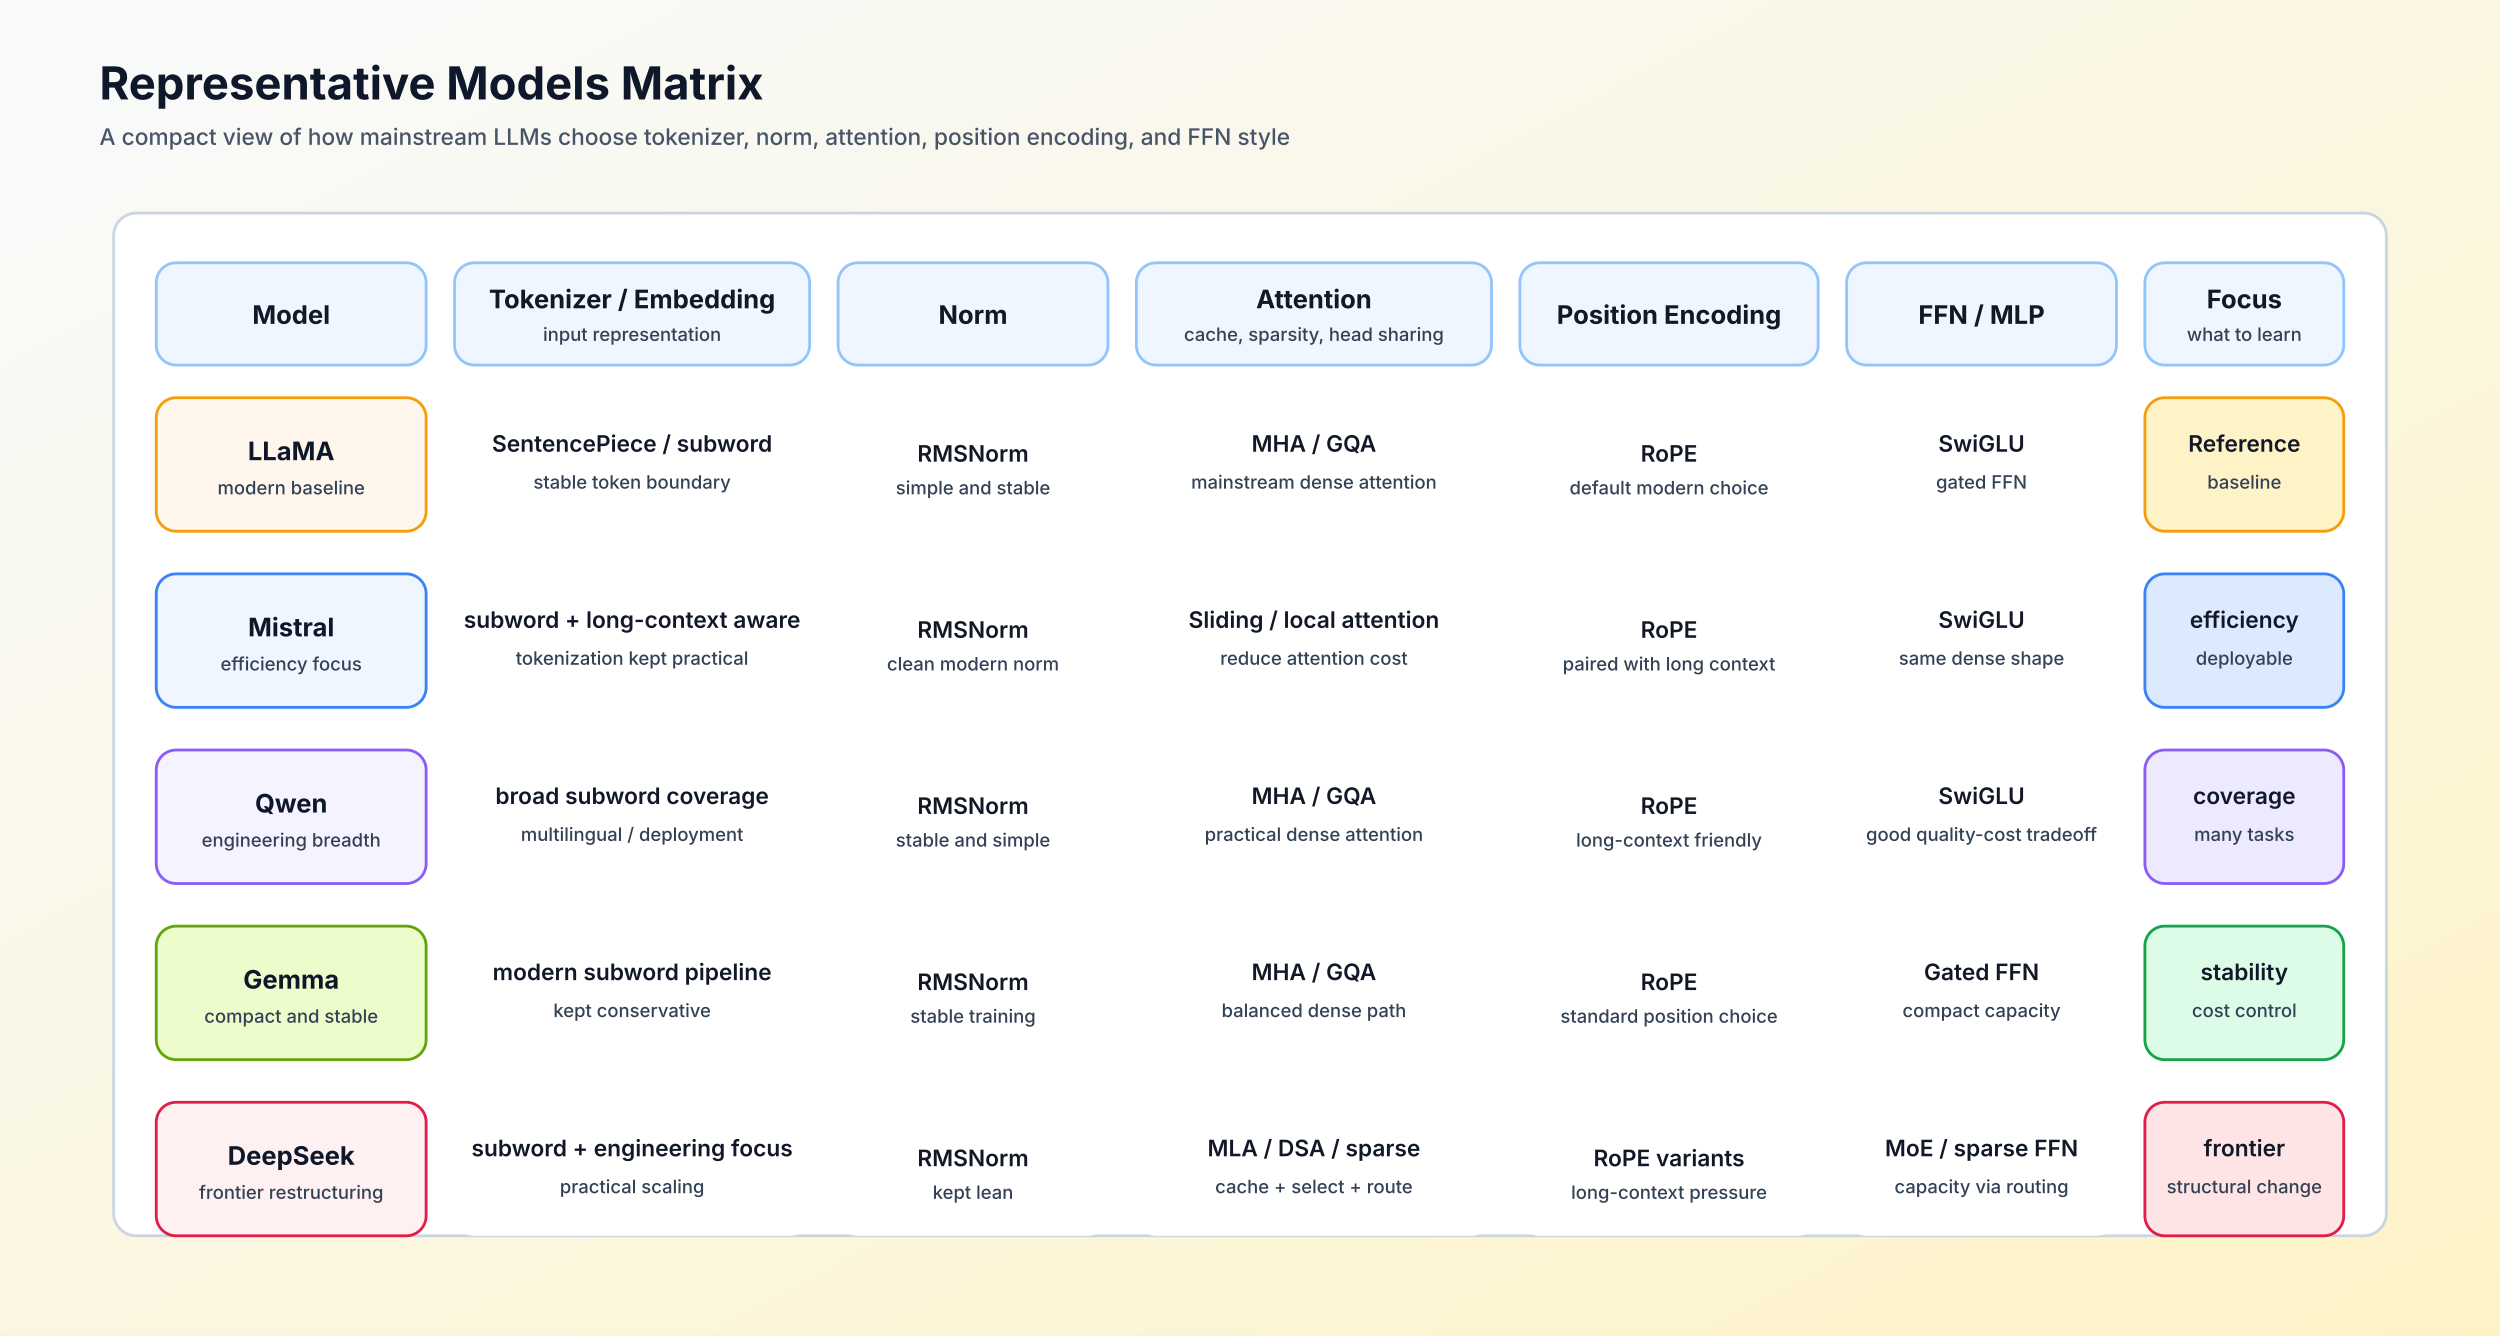
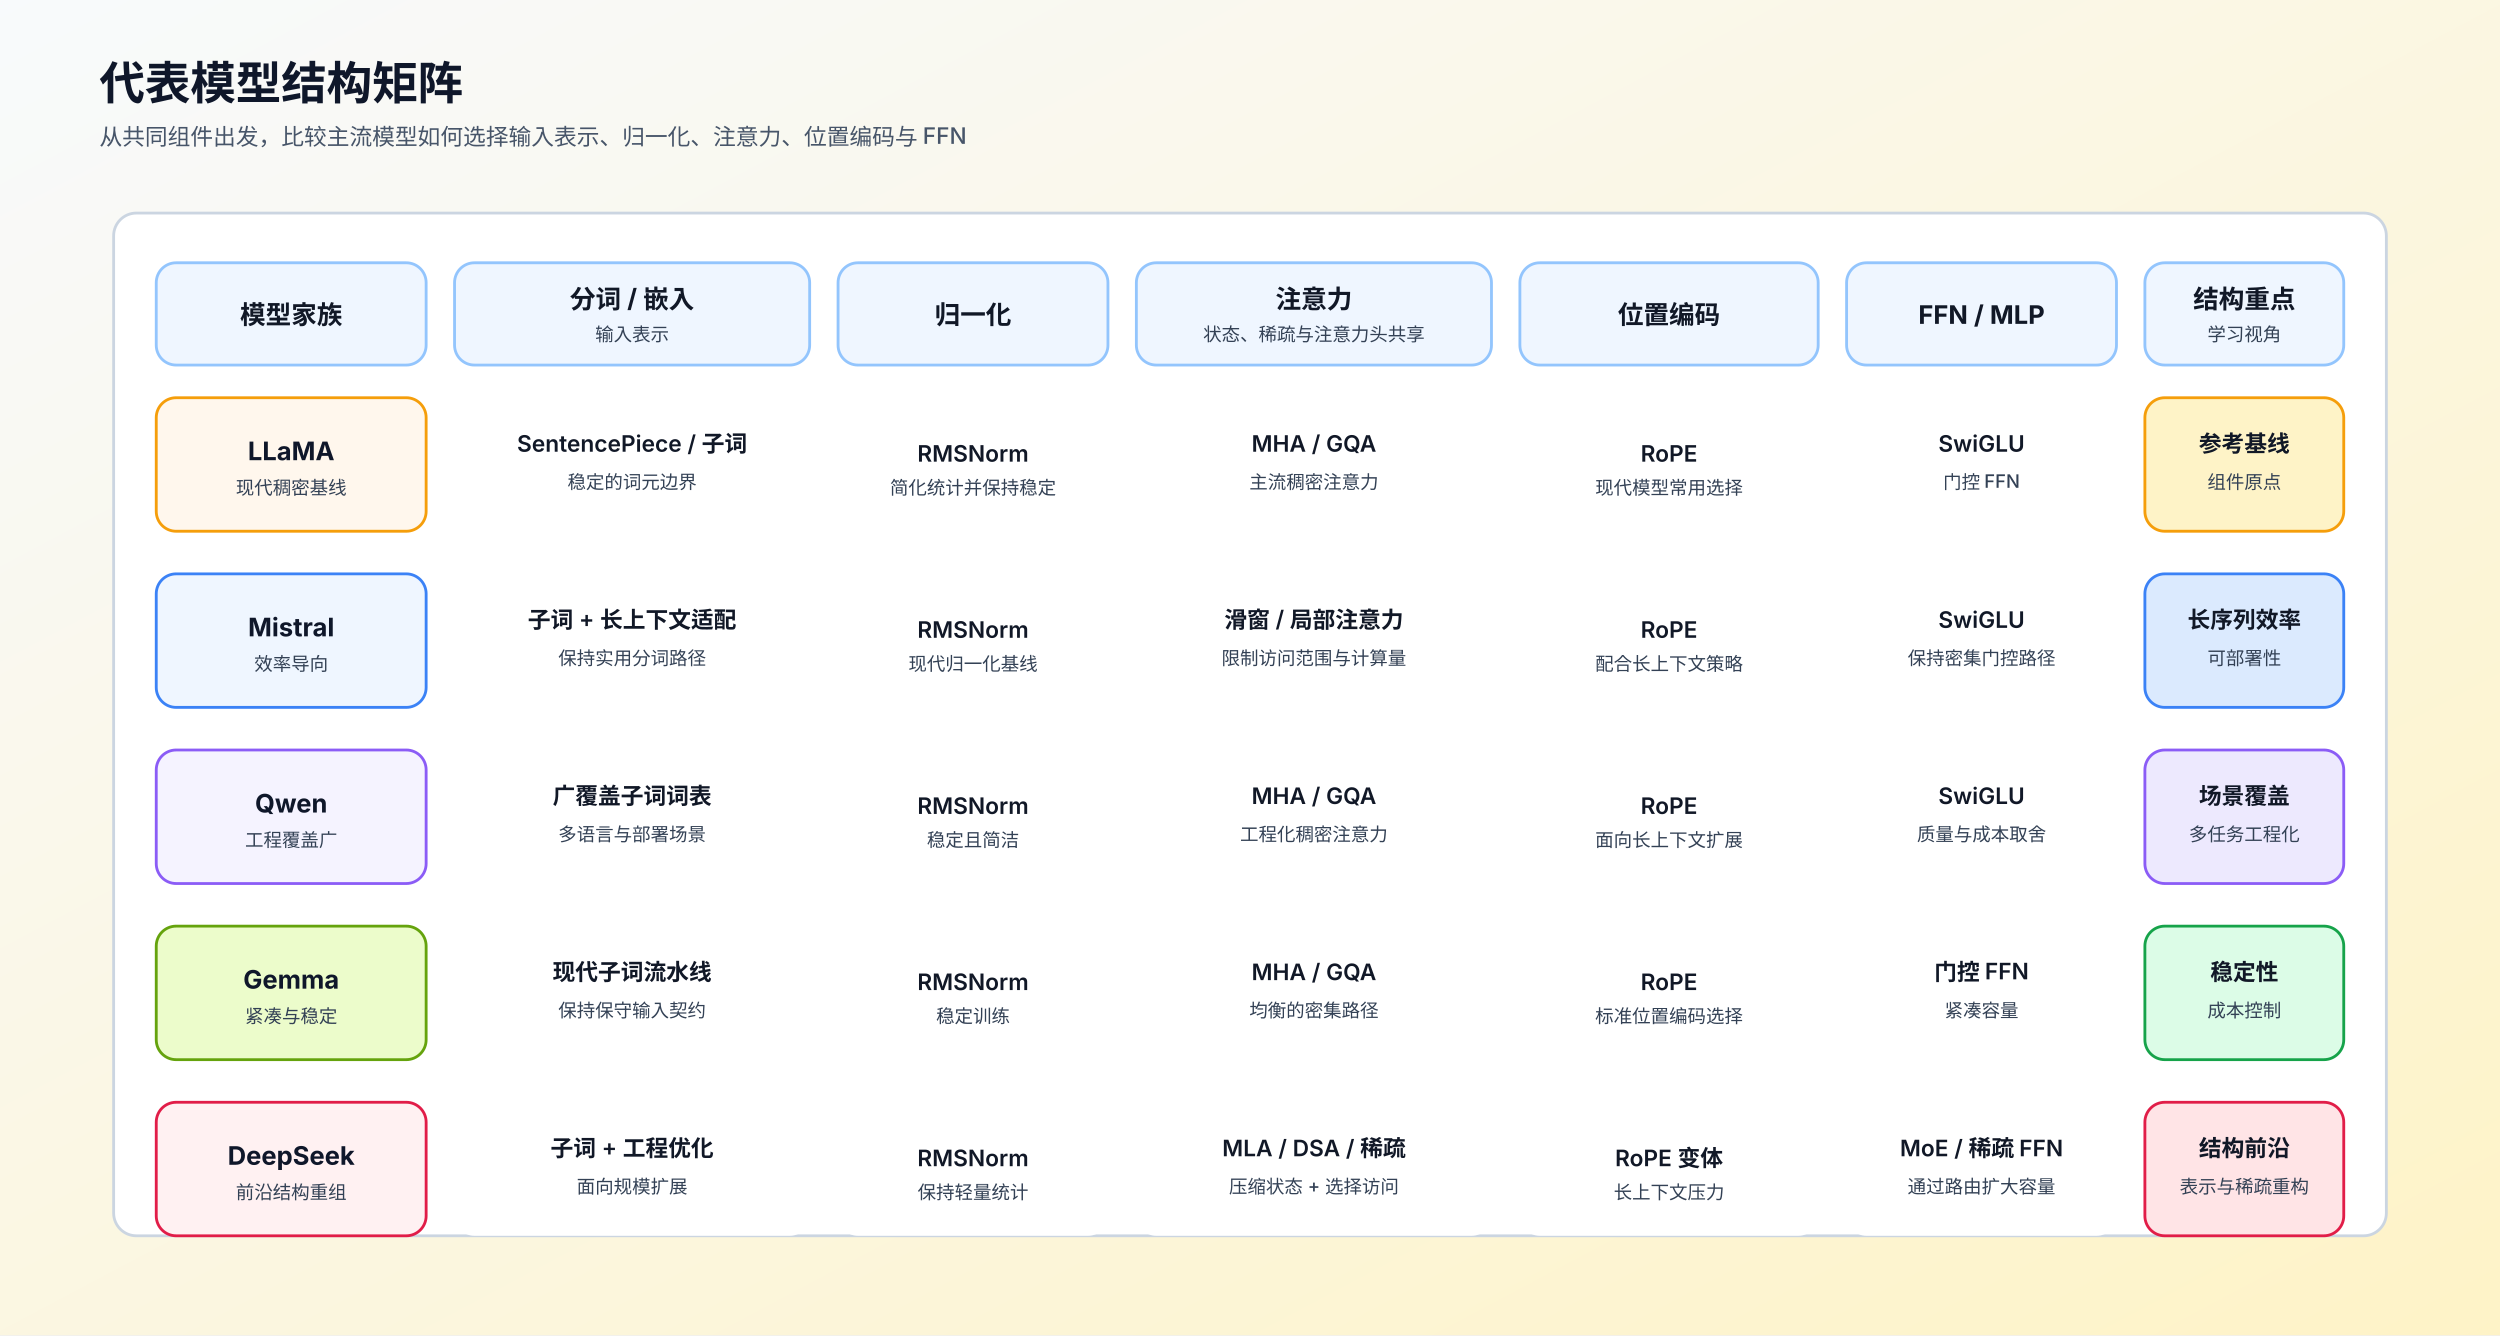
- <svg xmlns="http://www.w3.org/2000/svg" viewBox="0 0 1760 940" role="img" aria-labelledby="title desc">
+ <svg xmlns="http://www.w3.org/2000/svg" width="1760" height="940" viewBox="0 0 1760 940" role="img" aria-labelledby="title desc">
  <defs>
    <linearGradient id="bg" x1="0" x2="1" y1="0" y2="1">
      <stop offset="0%" stop-color="#f8fafc" />
      <stop offset="100%" stop-color="#fef3c7" />
    </linearGradient>
    <style>
      .title { font: 700 32px "Inter", "Noto Sans SC", sans-serif; fill: #0f172a; }
      .sub { font: 500 16px "Inter", "Noto Sans SC", sans-serif; fill: #475569; }
      .head { font: 700 18px "Inter", "Noto Sans SC", sans-serif; fill: #111827; }
      .cell { font: 600 16px "Inter", "Noto Sans SC", sans-serif; fill: #111827; }
      .tiny { font: 500 13px "Inter", "Noto Sans SC", sans-serif; fill: #334155; }
      .row { font: 700 18px "Inter", "Noto Sans SC", sans-serif; fill: #0f172a; }
      .grid { fill: #ffffff; stroke: #cbd5e1; stroke-width: 2; rx: 16; ry: 16; }
      .band { fill: #eff6ff; stroke: #93c5fd; stroke-width: 2; rx: 14; ry: 14; }
      .pill { stroke-width: 2; rx: 14; ry: 14; }
    </style>
  </defs>
  <rect width="1760" height="940" fill="url(#bg)" />
-   <text x="70" y="70" class="title">Representative Models Matrix</text>
-   <text x="70" y="102" class="sub">A compact view of how mainstream LLMs choose tokenizer, norm, attention, position encoding, and FFN style</text>
+   <text x="70" y="70" class="title">代表模型结构矩阵</text>
+   <text x="70" y="102" class="sub">从共同组件出发，比较主流模型如何选择输入表示、归一化、注意力、位置编码与 FFN</text>
  <rect x="80" y="150" width="1600" height="720" class="grid" />
  <rect x="110" y="185" width="190" height="72" class="band" />
-   <text x="205" y="228" text-anchor="middle" class="head">Model</text>
+   <text x="205" y="228" text-anchor="middle" class="head">模型家族</text>
  <rect x="320" y="185" width="250" height="72" class="band" />
-   <text x="445" y="217" text-anchor="middle" class="head">Tokenizer / Embedding</text>
-   <text x="445" y="240" text-anchor="middle" class="tiny">input representation</text>
+   <text x="445" y="217" text-anchor="middle" class="head">分词 / 嵌入</text>
+   <text x="445" y="240" text-anchor="middle" class="tiny">输入表示</text>
  <rect x="590" y="185" width="190" height="72" class="band" />
-   <text x="685" y="228" text-anchor="middle" class="head">Norm</text>
+   <text x="685" y="228" text-anchor="middle" class="head">归一化</text>
  <rect x="800" y="185" width="250" height="72" class="band" />
-   <text x="925" y="217" text-anchor="middle" class="head">Attention</text>
-   <text x="925" y="240" text-anchor="middle" class="tiny">cache, sparsity, head sharing</text>
+   <text x="925" y="217" text-anchor="middle" class="head">注意力</text>
+   <text x="925" y="240" text-anchor="middle" class="tiny">状态、稀疏与注意力头共享</text>
  <rect x="1070" y="185" width="210" height="72" class="band" />
-   <text x="1175" y="228" text-anchor="middle" class="head">Position Encoding</text>
+   <text x="1175" y="228" text-anchor="middle" class="head">位置编码</text>
  <rect x="1300" y="185" width="190" height="72" class="band" />
  <text x="1395" y="228" text-anchor="middle" class="head">FFN / MLP</text>
  <rect x="1510" y="185" width="140" height="72" class="band" />
-   <text x="1580" y="217" text-anchor="middle" class="head">Focus</text>
-   <text x="1580" y="240" text-anchor="middle" class="tiny">what to learn</text>
+   <text x="1580" y="217" text-anchor="middle" class="head">结构重点</text>
+   <text x="1580" y="240" text-anchor="middle" class="tiny">学习视角</text>
  <rect x="110" y="280" width="190" height="94" class="pill" fill="#fff7ed" stroke="#f59e0b" />
  <text x="205" y="324" text-anchor="middle" class="row">LLaMA</text>
-   <text x="205" y="348" text-anchor="middle" class="tiny">modern baseline</text>
+   <text x="205" y="348" text-anchor="middle" class="tiny">现代稠密基线</text>
  <rect x="320" y="280" width="250" height="94" class="pill" fill="#fff" />
-   <text x="445" y="318" text-anchor="middle" class="cell">SentencePiece / subword</text>
-   <text x="445" y="344" text-anchor="middle" class="tiny">stable token boundary</text>
+   <text x="445" y="318" text-anchor="middle" class="cell">SentencePiece / 子词</text>
+   <text x="445" y="344" text-anchor="middle" class="tiny">稳定的词元边界</text>
  <rect x="590" y="280" width="190" height="94" class="pill" fill="#fff" />
  <text x="685" y="325" text-anchor="middle" class="cell">RMSNorm</text>
-   <text x="685" y="348" text-anchor="middle" class="tiny">simple and stable</text>
+   <text x="685" y="348" text-anchor="middle" class="tiny">简化统计并保持稳定</text>
  <rect x="800" y="280" width="250" height="94" class="pill" fill="#fff" />
  <text x="925" y="318" text-anchor="middle" class="cell">MHA / GQA</text>
-   <text x="925" y="344" text-anchor="middle" class="tiny">mainstream dense attention</text>
+   <text x="925" y="344" text-anchor="middle" class="tiny">主流稠密注意力</text>
  <rect x="1070" y="280" width="210" height="94" class="pill" fill="#fff" />
  <text x="1175" y="325" text-anchor="middle" class="cell">RoPE</text>
-   <text x="1175" y="348" text-anchor="middle" class="tiny">default modern choice</text>
+   <text x="1175" y="348" text-anchor="middle" class="tiny">现代模型常用选择</text>
  <rect x="1300" y="280" width="190" height="94" class="pill" fill="#fff" />
  <text x="1395" y="318" text-anchor="middle" class="cell">SwiGLU</text>
-   <text x="1395" y="344" text-anchor="middle" class="tiny">gated FFN</text>
+   <text x="1395" y="344" text-anchor="middle" class="tiny">门控 FFN</text>
  <rect x="1510" y="280" width="140" height="94" class="pill" fill="#fef3c7" stroke="#f59e0b" />
-   <text x="1580" y="318" text-anchor="middle" class="cell">Reference</text>
-   <text x="1580" y="344" text-anchor="middle" class="tiny">baseline</text>
+   <text x="1580" y="318" text-anchor="middle" class="cell">参考基线</text>
+   <text x="1580" y="344" text-anchor="middle" class="tiny">组件原点</text>
  <rect x="110" y="404" width="190" height="94" class="pill" fill="#eff6ff" stroke="#3b82f6" />
  <text x="205" y="448" text-anchor="middle" class="row">Mistral</text>
-   <text x="205" y="472" text-anchor="middle" class="tiny">efficiency focus</text>
+   <text x="205" y="472" text-anchor="middle" class="tiny">效率导向</text>
  <rect x="320" y="404" width="250" height="94" class="pill" fill="#fff" />
-   <text x="445" y="442" text-anchor="middle" class="cell">subword + long-context aware</text>
-   <text x="445" y="468" text-anchor="middle" class="tiny">tokenization kept practical</text>
+   <text x="445" y="442" text-anchor="middle" class="cell">子词 + 长上下文适配</text>
+   <text x="445" y="468" text-anchor="middle" class="tiny">保持实用分词路径</text>
  <rect x="590" y="404" width="190" height="94" class="pill" fill="#fff" />
  <text x="685" y="449" text-anchor="middle" class="cell">RMSNorm</text>
-   <text x="685" y="472" text-anchor="middle" class="tiny">clean modern norm</text>
+   <text x="685" y="472" text-anchor="middle" class="tiny">现代归一化基线</text>
  <rect x="800" y="404" width="250" height="94" class="pill" fill="#fff" />
-   <text x="925" y="442" text-anchor="middle" class="cell">Sliding / local attention</text>
-   <text x="925" y="468" text-anchor="middle" class="tiny">reduce attention cost</text>
+   <text x="925" y="442" text-anchor="middle" class="cell">滑窗 / 局部注意力</text>
+   <text x="925" y="468" text-anchor="middle" class="tiny">限制访问范围与计算量</text>
  <rect x="1070" y="404" width="210" height="94" class="pill" fill="#fff" />
  <text x="1175" y="449" text-anchor="middle" class="cell">RoPE</text>
-   <text x="1175" y="472" text-anchor="middle" class="tiny">paired with long context</text>
+   <text x="1175" y="472" text-anchor="middle" class="tiny">配合长上下文策略</text>
  <rect x="1300" y="404" width="190" height="94" class="pill" fill="#fff" />
  <text x="1395" y="442" text-anchor="middle" class="cell">SwiGLU</text>
-   <text x="1395" y="468" text-anchor="middle" class="tiny">same dense shape</text>
+   <text x="1395" y="468" text-anchor="middle" class="tiny">保持密集门控路径</text>
  <rect x="1510" y="404" width="140" height="94" class="pill" fill="#dbeafe" stroke="#3b82f6" />
-   <text x="1580" y="442" text-anchor="middle" class="cell">efficiency</text>
-   <text x="1580" y="468" text-anchor="middle" class="tiny">deployable</text>
+   <text x="1580" y="442" text-anchor="middle" class="cell">长序列效率</text>
+   <text x="1580" y="468" text-anchor="middle" class="tiny">可部署性</text>
  <rect x="110" y="528" width="190" height="94" class="pill" fill="#f5f3ff" stroke="#8b5cf6" />
  <text x="205" y="572" text-anchor="middle" class="row">Qwen</text>
-   <text x="205" y="596" text-anchor="middle" class="tiny">engineering breadth</text>
+   <text x="205" y="596" text-anchor="middle" class="tiny">工程覆盖广</text>
  <rect x="320" y="528" width="250" height="94" class="pill" fill="#fff" />
-   <text x="445" y="566" text-anchor="middle" class="cell">broad subword coverage</text>
-   <text x="445" y="592" text-anchor="middle" class="tiny">multilingual / deployment</text>
+   <text x="445" y="566" text-anchor="middle" class="cell">广覆盖子词词表</text>
+   <text x="445" y="592" text-anchor="middle" class="tiny">多语言与部署场景</text>
  <rect x="590" y="528" width="190" height="94" class="pill" fill="#fff" />
  <text x="685" y="573" text-anchor="middle" class="cell">RMSNorm</text>
-   <text x="685" y="596" text-anchor="middle" class="tiny">stable and simple</text>
+   <text x="685" y="596" text-anchor="middle" class="tiny">稳定且简洁</text>
  <rect x="800" y="528" width="250" height="94" class="pill" fill="#fff" />
  <text x="925" y="566" text-anchor="middle" class="cell">MHA / GQA</text>
-   <text x="925" y="592" text-anchor="middle" class="tiny">practical dense attention</text>
+   <text x="925" y="592" text-anchor="middle" class="tiny">工程化稠密注意力</text>
  <rect x="1070" y="528" width="210" height="94" class="pill" fill="#fff" />
  <text x="1175" y="573" text-anchor="middle" class="cell">RoPE</text>
-   <text x="1175" y="596" text-anchor="middle" class="tiny">long-context friendly</text>
+   <text x="1175" y="596" text-anchor="middle" class="tiny">面向长上下文扩展</text>
  <rect x="1300" y="528" width="190" height="94" class="pill" fill="#fff" />
  <text x="1395" y="566" text-anchor="middle" class="cell">SwiGLU</text>
-   <text x="1395" y="592" text-anchor="middle" class="tiny">good quality-cost tradeoff</text>
+   <text x="1395" y="592" text-anchor="middle" class="tiny">质量与成本取舍</text>
  <rect x="1510" y="528" width="140" height="94" class="pill" fill="#ede9fe" stroke="#8b5cf6" />
-   <text x="1580" y="566" text-anchor="middle" class="cell">coverage</text>
-   <text x="1580" y="592" text-anchor="middle" class="tiny">many tasks</text>
+   <text x="1580" y="566" text-anchor="middle" class="cell">场景覆盖</text>
+   <text x="1580" y="592" text-anchor="middle" class="tiny">多任务工程化</text>
  <rect x="110" y="652" width="190" height="94" class="pill" fill="#ecfccb" stroke="#65a30d" />
  <text x="205" y="696" text-anchor="middle" class="row">Gemma</text>
-   <text x="205" y="720" text-anchor="middle" class="tiny">compact and stable</text>
+   <text x="205" y="720" text-anchor="middle" class="tiny">紧凑与稳定</text>
  <rect x="320" y="652" width="250" height="94" class="pill" fill="#fff" />
-   <text x="445" y="690" text-anchor="middle" class="cell">modern subword pipeline</text>
-   <text x="445" y="716" text-anchor="middle" class="tiny">kept conservative</text>
+   <text x="445" y="690" text-anchor="middle" class="cell">现代子词流水线</text>
+   <text x="445" y="716" text-anchor="middle" class="tiny">保持保守输入契约</text>
  <rect x="590" y="652" width="190" height="94" class="pill" fill="#fff" />
  <text x="685" y="697" text-anchor="middle" class="cell">RMSNorm</text>
-   <text x="685" y="720" text-anchor="middle" class="tiny">stable training</text>
+   <text x="685" y="720" text-anchor="middle" class="tiny">稳定训练</text>
  <rect x="800" y="652" width="250" height="94" class="pill" fill="#fff" />
  <text x="925" y="690" text-anchor="middle" class="cell">MHA / GQA</text>
-   <text x="925" y="716" text-anchor="middle" class="tiny">balanced dense path</text>
+   <text x="925" y="716" text-anchor="middle" class="tiny">均衡的密集路径</text>
  <rect x="1070" y="652" width="210" height="94" class="pill" fill="#fff" />
  <text x="1175" y="697" text-anchor="middle" class="cell">RoPE</text>
-   <text x="1175" y="720" text-anchor="middle" class="tiny">standard position choice</text>
+   <text x="1175" y="720" text-anchor="middle" class="tiny">标准位置编码选择</text>
  <rect x="1300" y="652" width="190" height="94" class="pill" fill="#fff" />
-   <text x="1395" y="690" text-anchor="middle" class="cell">Gated FFN</text>
-   <text x="1395" y="716" text-anchor="middle" class="tiny">compact capacity</text>
+   <text x="1395" y="690" text-anchor="middle" class="cell">门控 FFN</text>
+   <text x="1395" y="716" text-anchor="middle" class="tiny">紧凑容量</text>
  <rect x="1510" y="652" width="140" height="94" class="pill" fill="#dcfce7" stroke="#16a34a" />
-   <text x="1580" y="690" text-anchor="middle" class="cell">stability</text>
-   <text x="1580" y="716" text-anchor="middle" class="tiny">cost control</text>
+   <text x="1580" y="690" text-anchor="middle" class="cell">稳定性</text>
+   <text x="1580" y="716" text-anchor="middle" class="tiny">成本控制</text>
  <rect x="110" y="776" width="190" height="94" class="pill" fill="#fff1f2" stroke="#e11d48" />
  <text x="205" y="820" text-anchor="middle" class="row">DeepSeek</text>
-   <text x="205" y="844" text-anchor="middle" class="tiny">frontier restructuring</text>
+   <text x="205" y="844" text-anchor="middle" class="tiny">前沿结构重组</text>
  <rect x="320" y="776" width="250" height="94" class="pill" fill="#fff" />
-   <text x="445" y="814" text-anchor="middle" class="cell">subword + engineering focus</text>
-   <text x="445" y="840" text-anchor="middle" class="tiny">practical scaling</text>
+   <text x="445" y="814" text-anchor="middle" class="cell">子词 + 工程优化</text>
+   <text x="445" y="840" text-anchor="middle" class="tiny">面向规模扩展</text>
  <rect x="590" y="776" width="190" height="94" class="pill" fill="#fff" />
  <text x="685" y="821" text-anchor="middle" class="cell">RMSNorm</text>
-   <text x="685" y="844" text-anchor="middle" class="tiny">kept lean</text>
+   <text x="685" y="844" text-anchor="middle" class="tiny">保持轻量统计</text>
  <rect x="800" y="776" width="250" height="94" class="pill" fill="#fff" />
-   <text x="925" y="814" text-anchor="middle" class="cell">MLA / DSA / sparse</text>
-   <text x="925" y="840" text-anchor="middle" class="tiny">cache + select + route</text>
+   <text x="925" y="814" text-anchor="middle" class="cell">MLA / DSA / 稀疏</text>
+   <text x="925" y="840" text-anchor="middle" class="tiny">压缩状态 + 选择访问</text>
  <rect x="1070" y="776" width="210" height="94" class="pill" fill="#fff" />
-   <text x="1175" y="821" text-anchor="middle" class="cell">RoPE variants</text>
-   <text x="1175" y="844" text-anchor="middle" class="tiny">long-context pressure</text>
+   <text x="1175" y="821" text-anchor="middle" class="cell">RoPE 变体</text>
+   <text x="1175" y="844" text-anchor="middle" class="tiny">长上下文压力</text>
  <rect x="1300" y="776" width="190" height="94" class="pill" fill="#fff" />
-   <text x="1395" y="814" text-anchor="middle" class="cell">MoE / sparse FFN</text>
-   <text x="1395" y="840" text-anchor="middle" class="tiny">capacity via routing</text>
+   <text x="1395" y="814" text-anchor="middle" class="cell">MoE / 稀疏 FFN</text>
+   <text x="1395" y="840" text-anchor="middle" class="tiny">通过路由扩大容量</text>
  <rect x="1510" y="776" width="140" height="94" class="pill" fill="#ffe4e6" stroke="#e11d48" />
-   <text x="1580" y="814" text-anchor="middle" class="cell">frontier</text>
-   <text x="1580" y="840" text-anchor="middle" class="tiny">structural change</text>
+   <text x="1580" y="814" text-anchor="middle" class="cell">结构前沿</text>
+   <text x="1580" y="840" text-anchor="middle" class="tiny">表示与稀疏重构</text>
</svg>
